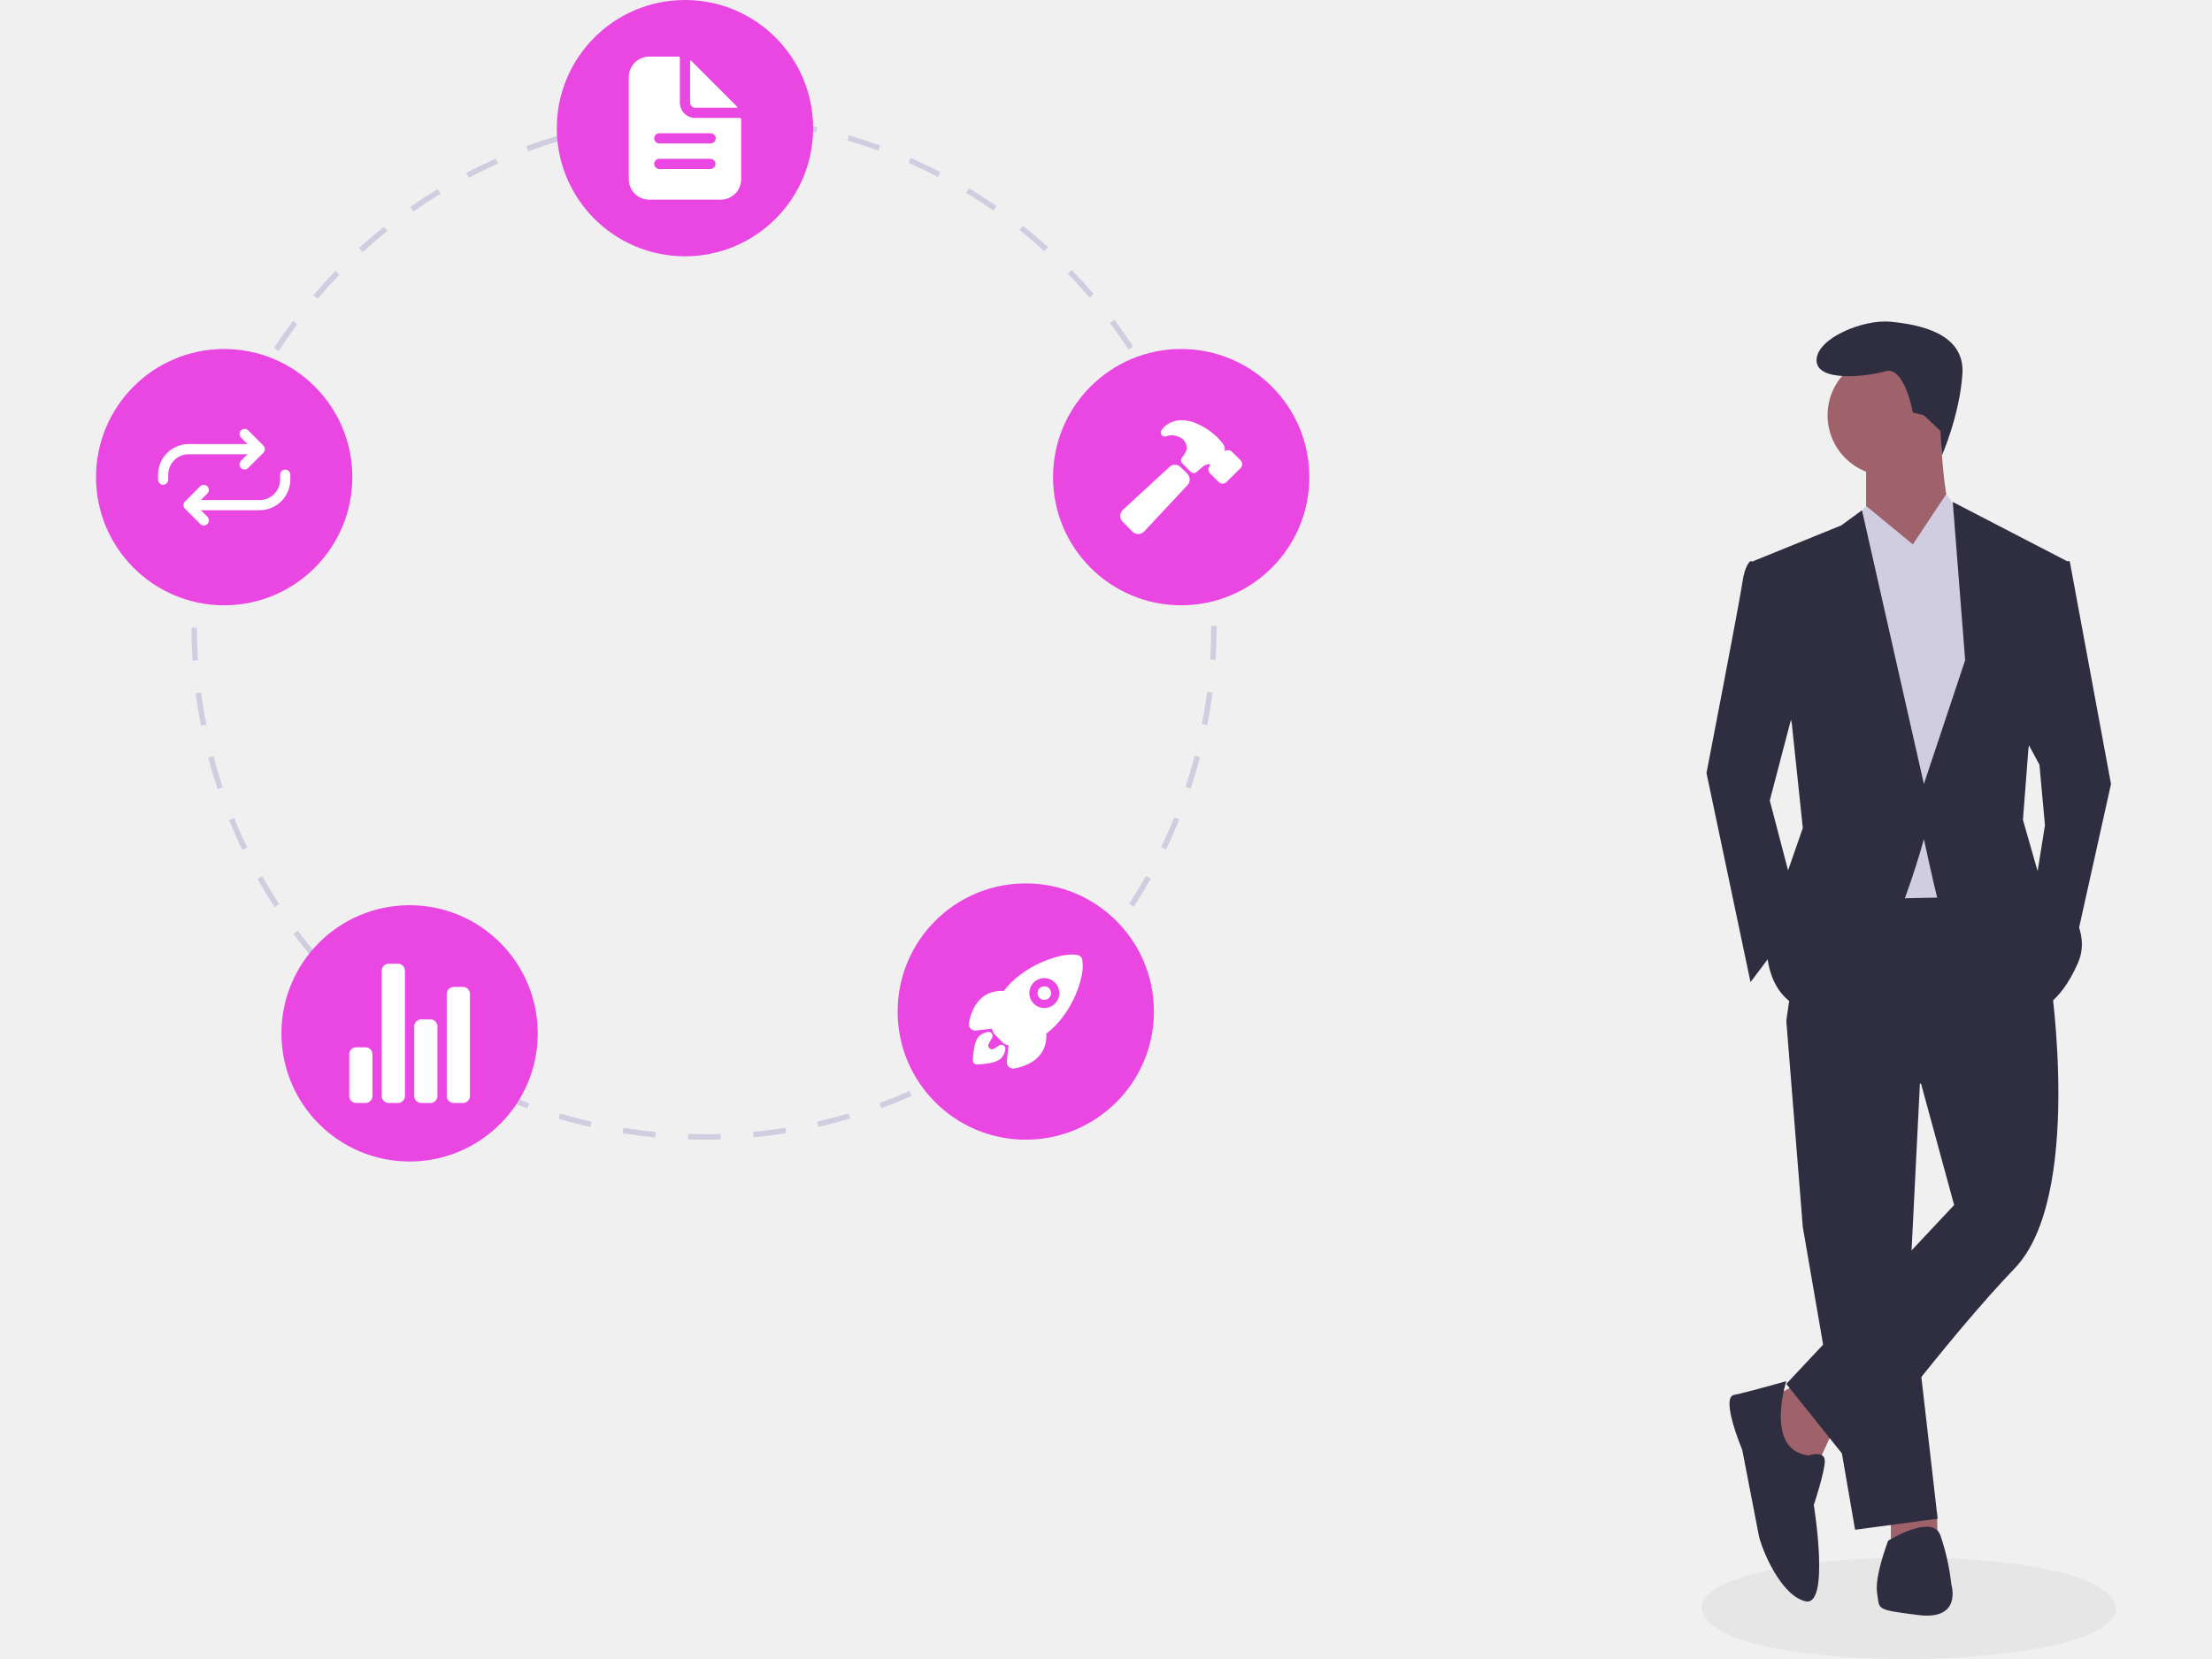
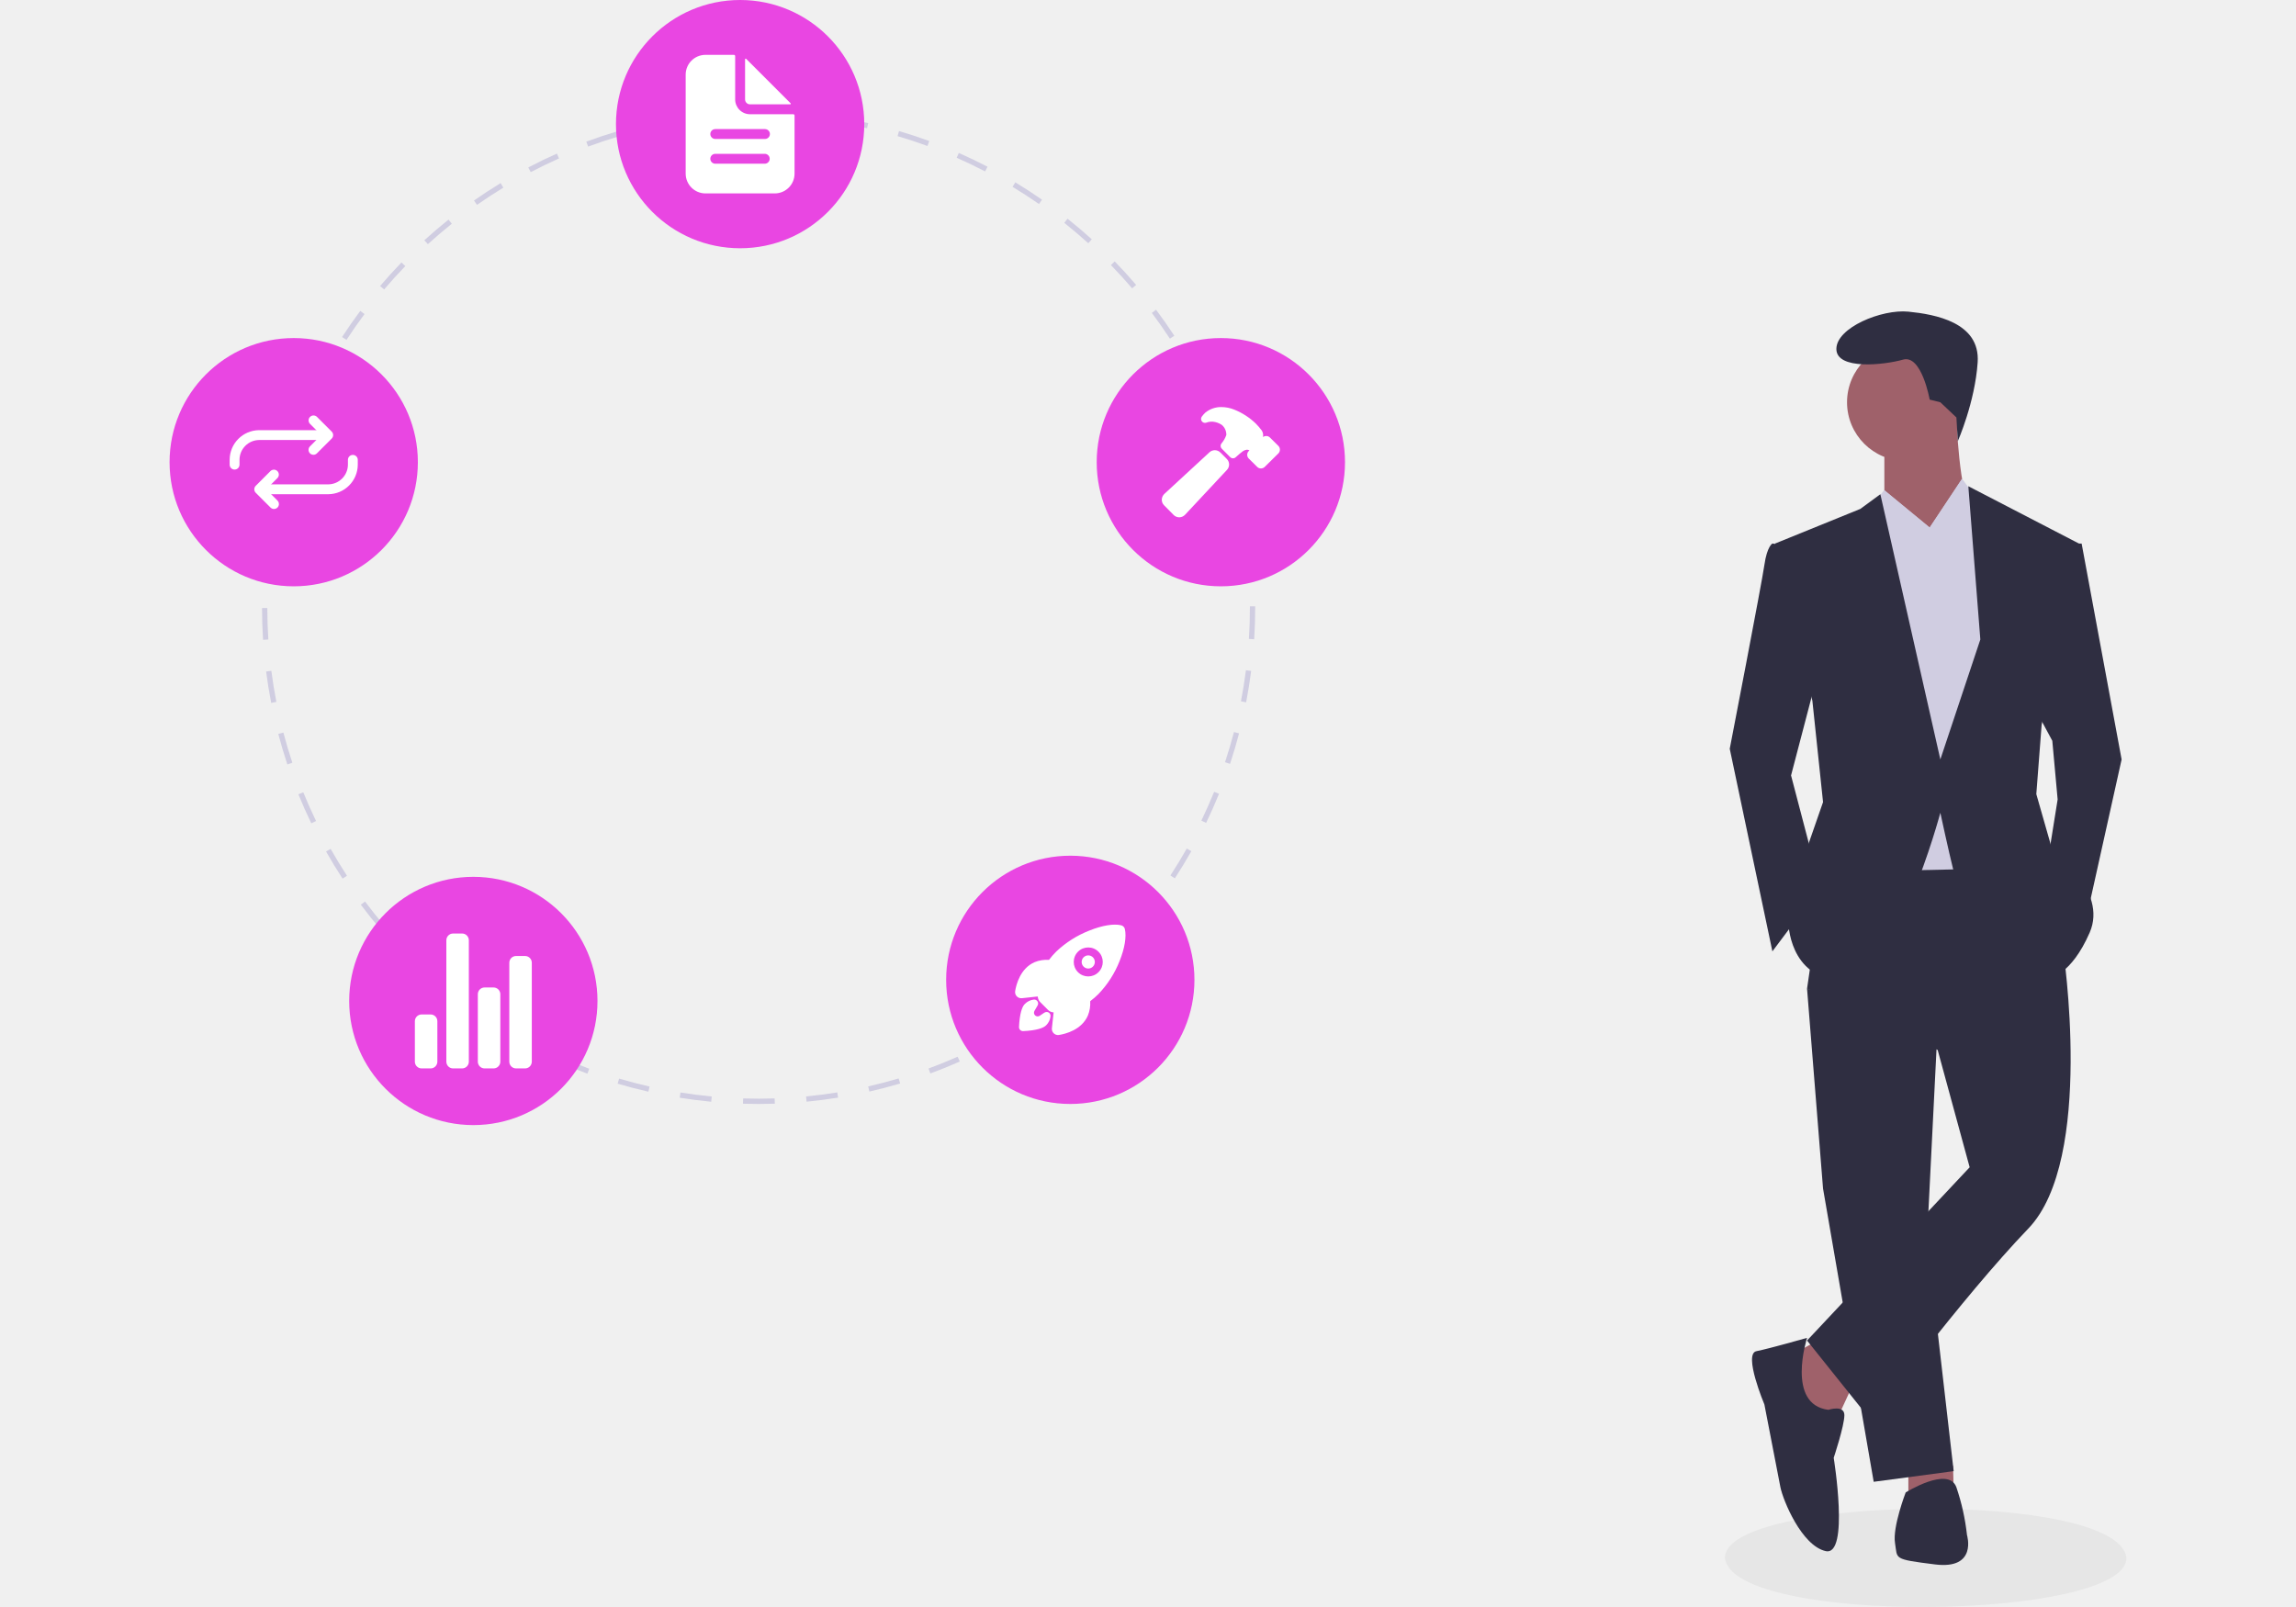
- <svg xmlns="http://www.w3.org/2000/svg" width="400" height="300" viewBox="0 0 740.84 608.466" role="img" artist="Katerina Limpitsouni" source="https://undraw.co/">
+ <svg xmlns="http://www.w3.org/2000/svg" width="500" height="350" viewBox="0 0 740.84 608.466" role="img" artist="Katerina Limpitsouni" source="https://undraw.co/">
  <path d="M970.42,735.63c.226,23.706-149.154,25.878-152.0.002C818.194,711.928,967.574,709.755,970.42,735.63Z" transform="translate(-229.5799 -145.7671)" fill="#e6e6e6" />
  <polygon points="623.966 507.569 612.864 513.624 619.929 536.837 631.03 537.846 637.086 524.726 623.966 507.569" fill="#9f616a" />
  <polygon points="658.28 553.994 658.28 565.095 675.437 564.086 675.198 554.943 658.28 553.994" fill="#9f616a" />
  <polygon points="619.929 374.348 625.984 450.042 645.16 561.058 675.437 557.021 665.345 469.217 669.382 388.478 619.929 374.348" fill="#2f2e41" />
  <path d="M930.248,463.598l-72.666,1.009-8.074,55.508,49.453,23.213,12.111,44.407L849.509,653.336l24.222,30.277s34.314-46.425,59.545-72.666,13.12-105.971,13.12-105.971Z" transform="translate(-229.5799 -145.7671)" fill="#2f2e41" />
  <circle cx="657.271" cy="152.315" r="22.203" fill="#9f616a" />
  <path d="M878.777,313.221V335.424l15.139,24.222s23.213-17.157,18.166-21.194-6.055-35.324-6.055-35.324Z" transform="translate(-229.5799 -145.7671)" fill="#9f616a" />
  <polygon points="649.197 185.62 634.058 203.786 640.114 329.941 687.548 328.932 695.622 218.925 685.53 190.666 678.607 181.247 666.354 199.749 649.197 185.62" fill="#d0cde1" />
  <path d="M854.555,396.988l-11.102,42.388,11.102,42.388-18.166,24.222-16.148-76.703s12.111-62.573,13.12-69.638,3.028-8.074,3.028-8.074l8.074,1.009Z" transform="translate(-229.5799 -145.7671)" fill="#2f2e41" />
  <polygon points="705.714 267.368 712.779 280.489 714.798 302.692 710.761 327.923 724.89 351.136 739.019 287.553 723.881 205.804 717.825 205.804 705.714 267.368" fill="#2f2e41" />
  <path d="M849.509,652.327s-14.129,4.037-19.176,5.046,3.028,20.185,3.028,20.185,5.046,26.24,6.055,31.287,8.074,22.203,17.157,24.222,3.028-35.324,3.028-35.324,4.037-12.111,4.037-16.148-6.055-2.018-6.055-2.018C841.435,677.558,849.509,652.327,849.509,652.327Z" transform="translate(-229.5799 -145.7671)" fill="#2f2e41" />
  <path d="M882.814,730.039c1.009,6.055-1.009,6.055,15.139,8.074s12.111-11.102,12.111-11.102a84.8,84.8,0,0,0-4.037-18.166c-3.028-8.074-19.176,2.018-19.176,2.018S881.805,723.983,882.814,730.039Z" transform="translate(-229.5799 -145.7671)" fill="#2f2e41" />
  <path d="M906.053,303.833l.526,8.976s6.512-14.727,7.522-29.865S897.952,264.777,887.86,263.768s-27.25,6.055-27.25,14.129,18.166,6.055,25.231,4.037,10.092,15.139,10.092,15.139l4.037,1.009Z" transform="translate(-229.5799 -145.7671)" fill="#2f2e41" />
  <polygon points="643.24 192.767 649.197 185.62 666.354 199.749 649.197 211.86 643.24 192.767" fill="#d0cde1" />
  <polygon points="685.53 190.666 678.465 181.583 666.354 199.749 681.493 210.851 685.53 190.666" fill="#d0cde1" />
  <path d="M851.527,411.117l4.037,38.351-8.074,23.213L842.444,494.885s0,21.194,20.185,22.203,37.342-63.582,37.342-63.582,3.028,14.129,5.046,22.203,36.333,40.37,36.333,40.37,8.074-1.009,15.139-17.157-14.129-31.287-14.129-31.287l-6.056-21.194,2.018-26.24L952.452,351.572,910.568,329.873l4.542,58.032-15.139,45.416-22.708-100.42-7.569,5.551L837.398,351.572Z" transform="translate(-229.5799 -145.7671)" fill="#2f2e41" />
  <path d="M452.664,563.767c-1.996-.016-4.014-.029-5.997-.091l.062-1.999c1.962.061,3.968.088,5.936.09,1.976,0,3.99-.032,5.987-.097l.064,1.998C456.697,563.734,454.661,563.767,452.664,563.767Zm-18.019-.845c-3.981-.377-8.002-.888-11.951-1.518l.315-1.975c3.906.623,7.884,1.129,11.824,1.502Zm36.092-.021-.19-1.99c3.938-.377,7.916-.888,11.822-1.517l.318,1.975C478.739,562.004,474.718,562.52,470.738,562.901Zm-59.873-3.778c-3.898-.884-7.821-1.907-11.658-3.041l.567-1.918c3.796,1.122,7.676,2.134,11.533,3.008Zm83.648-.05-.444-1.949c3.866-.882,7.745-1.898,11.53-3.022l.569,1.918C502.343,557.155,498.421,558.182,494.514,559.073Zm-106.745-6.776c-3.762-1.382-7.525-2.903-11.187-4.523l.81-1.828c3.622,1.602,7.345,3.107,11.066,4.475Zm129.833-.078-.691-1.877c3.699-1.362,7.409-2.867,11.028-4.473l.812,1.828C525.091,549.32,521.34,550.841,517.601,552.218Zm-151.887-9.68c-3.54-1.848-7.075-3.84-10.506-5.92l1.037-1.711c3.395,2.06,6.892,4.029,10.395,5.857Zm173.873-.073-.926-1.772c3.494-1.827,6.983-3.797,10.369-5.854l1.039,1.709C546.646,538.627,543.12,540.618,539.587,542.465ZM345.105,530.039c-3.279-2.288-6.528-4.715-9.659-7.211l1.247-1.564c3.098,2.471,6.313,4.871,9.557,7.135Zm215.05-.071-1.146-1.639c3.243-2.267,6.454-4.667,9.544-7.135l1.248,1.562C566.678,525.251,563.432,527.676,560.155,529.967ZM326.268,515.014c-2.964-2.69-5.878-5.51-8.66-8.378l1.436-1.393c2.752,2.838,5.636,5.627,8.569,8.29Zm252.702-.069-1.346-1.48c2.926-2.657,5.807-5.448,8.563-8.293l1.436,1.391C584.838,509.438,581.926,512.258,578.97,514.945ZM309.501,497.726c-2.595-3.043-5.125-6.208-7.521-9.407l1.601-1.199c2.371,3.166,4.874,6.298,7.442,9.308Zm286.228-.083-1.521-1.297c2.567-3.013,5.071-6.148,7.441-9.318l1.602,1.197C600.854,491.429,598.324,494.598,595.728,497.643ZM295.075,478.452c-2.188-3.351-4.293-6.811-6.258-10.284l1.741-.984c1.943,3.437,4.027,6.86,6.192,10.175Zm315.083-.108-1.676-1.092c2.166-3.321,4.249-6.751,6.193-10.195l1.742.982C614.452,471.521,612.346,474.988,610.157,478.343Zm-326.926-20.838c-1.74-3.6-3.384-7.299-4.886-10.996l1.853-.752c1.486,3.656,3.113,7.316,4.834,10.877Zm338.772-.156L620.203,456.48c1.721-3.566,3.348-7.236,4.836-10.91l1.854.75C625.389,450.034,623.744,453.745,622.004,457.349Zm-347.834-22.142c-1.265-3.799-2.421-7.685-3.436-11.55l1.935-.508c1.003,3.823,2.147,7.668,3.398,11.425Zm356.889-.212-1.898-.629c1.244-3.753,2.384-7.599,3.385-11.43l1.936.506C633.469,427.316,632.317,431.203,631.059,434.996Zm-363.008-23.082c-.764-3.924-1.411-7.925-1.922-11.893l1.983-.256c.506,3.926,1.145,7.884,1.901,11.766Zm369.099-.22-1.963-.379c.75-3.881,1.386-7.841,1.887-11.77l1.984.254C638.552,403.77,637.909,407.772,637.15,411.694ZM264.973,388.031c-.256-3.986-.389-8.038-.393-12.043l2-.002c.004,3.963.135,7.972.389,11.916Zm375.228-.224-1.996-.127c.249-3.94.375-7.949.375-11.913l-.001-.438h2l.001.432C640.58,379.773,640.452,383.824,640.201,387.807ZM266.942,364.072l-1.996-.123c.248-3.994.627-8.029,1.128-11.994l1.984.25C267.562,356.128,267.187,360.121,266.942,364.072Zm371.236-.656c-.26-3.953-.649-7.944-1.158-11.862l1.982-.258c.515,3.96.909,7.993,1.172,11.989ZM269.931,340.435l-1.964-.378c.754-3.925,1.648-7.879,2.655-11.751l1.936.503C271.561,332.64,270.678,336.551,269.931,340.435Zm365.171-.645c-.762-3.886-1.66-7.794-2.668-11.617l1.934-.51c1.02,3.864,1.927,7.814,2.697,11.742ZM275.93,317.377l-1.899-.627c1.255-3.8,2.653-7.612,4.154-11.331l1.855.749C278.554,309.846,277.171,313.617,275.93,317.377Zm353.095-.624c-1.256-3.754-2.649-7.514-4.143-11.177l1.852-.755c1.51,3.702,2.919,7.503,4.188,11.297ZM284.863,295.25l-1.803-.867c1.735-3.606,3.611-7.205,5.575-10.695l1.743.981C288.435,288.122,286.579,291.682,284.863,295.25Zm335.172-.545c-1.723-3.551-3.585-7.098-5.538-10.542l1.74-.986c1.974,3.48,3.856,7.066,5.597,10.656ZM296.56,274.465l-1.677-1.091c2.181-3.353,4.501-6.68,6.895-9.89l1.604,1.195C301.014,267.856,298.718,271.148,296.56,274.465Zm311.732-.471c-2.164-3.305-4.466-6.587-6.843-9.754l1.6-1.2c2.402,3.201,4.729,6.518,6.917,9.858ZM310.812,255.354l-1.523-1.295c2.59-3.047,5.313-6.051,8.094-8.928l1.438,1.39C316.07,249.367,313.376,252.339,310.812,255.354Zm283.185-.412c-2.571-3.006-5.274-5.97-8.032-8.808l1.434-1.394c2.788,2.868,5.52,5.863,8.118,8.901Zm-266.623-16.725-1.347-1.479c2.959-2.696,6.042-5.328,9.16-7.823l1.25,1.562C333.352,232.945,330.303,235.549,327.374,238.216Zm250.011-.363c-2.933-2.655-5.99-5.251-9.09-7.717l1.246-1.565c3.132,2.493,6.223,5.117,9.186,7.8ZM345.973,223.33l-1.147-1.638c3.272-2.293,6.663-4.511,10.078-6.591l1.041,1.708C352.566,218.868,349.211,221.062,345.973,223.33Zm212.758-.318c-3.256-2.266-6.621-4.453-10.003-6.499l1.035-1.711c3.418,2.068,6.82,4.278,10.11,6.568ZM366.307,210.942l-.929-1.771c3.536-1.854,7.18-3.619,10.831-5.245l.813,1.827C373.41,207.361,369.805,209.107,366.307,210.942Zm172.02-.274c-3.512-1.828-7.131-3.566-10.758-5.166l.808-1.83c3.665,1.617,7.324,3.374,10.874,5.221Zm-150.281-9.401-.694-1.876c3.75-1.387,7.595-2.67,11.429-3.813l.571,1.917C395.559,198.625,391.755,199.895,388.046,201.267Zm128.452-.227c-3.717-1.36-7.526-2.616-11.32-3.732l.564-1.919c3.835,1.128,7.685,2.398,11.443,3.773ZM410.878,194.46l-.446-1.949c3.891-.892,7.869-1.668,11.824-2.311l.32,1.975C418.663,192.81,414.727,193.578,410.878,194.46Zm82.763-.145c-3.856-.869-7.795-1.624-11.706-2.244l.313-1.976c3.953.627,7.934,1.39,11.832,2.269Zm-59.245-3.67-.193-1.99c3.971-.385,8.015-.648,12.021-.782l.066,1.999C442.326,190.003,438.325,190.263,434.396,190.644Zm35.713-.062c-3.935-.368-7.938-.614-11.896-.731l.06-1.999c4.0.119,8.046.368,12.022.739Z" transform="translate(-229.5799 -145.7671)" fill="#d0cde1" />
  <circle cx="216" cy="47" r="47" fill="#e946e2" />
  <circle cx="398" cy="175" r="47" fill="#e946e2" />
  <circle cx="341" cy="371" r="47" fill="#e946e2" />
  <circle cx="115" cy="379" r="47" fill="#e946e2" />
  <circle cx="47" cy="175" r="47" fill="#e946e2" />
  <path d="M465.721,189.02H449.327a5.621,5.621,0,0,1-5.621-5.621V167.005a.468.468,0,0,0-.468-.468H432.465a7.494,7.494,0,0,0-7.494,7.494v37.472a7.494,7.494,0,0,0,7.494,7.494H458.695a7.494,7.494,0,0,0,7.494-7.494V189.488A.468.468,0,0,0,465.721,189.02ZM454.948,207.756H436.212a1.874,1.874,0,1,1,0-3.747H454.948a1.874,1.874,0,0,1,0,3.747Zm0-9.368H436.212a1.874,1.874,0,1,1,0-3.747H454.948a1.874,1.874,0,1,1,0,3.747Z" transform="translate(-229.5799 -145.7671)" fill="#fff" />
  <path d="M464.693,184.874l-16.84-16.84a.234.234,0,0,0-.399.165v15.201a1.874,1.874,0,0,0,1.874,1.874h15.201a.234.234,0,0,0,.165-.399Z" transform="translate(-229.5799 -145.7671)" fill="#fff" />
  <path d="M577.378,507.508a2.491,2.491,0,1,0,1.762.729A2.491,2.491,0,0,0,577.378,507.508Z" transform="translate(-229.5799 -145.7671)" fill="#fff" />
  <path d="M591.245,497.548v-.008a1.904,1.904,0,0,0-1.412-1.428c-2.781-.678-7.156.045-12.004,1.986a38.607,38.607,0,0,0-12.559,7.953,29.929,29.929,0,0,0-2.758,3.157,12.232,12.232,0,0,0-5.466.878c-5.388,2.371-6.927,8.44-7.337,10.932a2.333,2.333,0,0,0,2.537,2.706h.012l6.003-.655c.007.077.016.147.022.211a3.207,3.207,0,0,0,.924,1.934l2.929,2.931a3.198,3.198,0,0,0,1.933.925l.201.021-.653,5.995v.012a2.333,2.333,0,0,0,2.081,2.561q.108.011.216.012a2.357,2.357,0,0,0,.387-.032c2.506-.403,8.572-1.923,10.937-7.341a12.342,12.342,0,0,0,.882-5.444,29.378,29.378,0,0,0,3.168-2.758,38.329,38.329,0,0,0,7.961-12.461C591.179,504.843,591.906,500.435,591.245,497.548Zm-9.991,16.32a5.485,5.485,0,1,1-.004-7.756l.004.004a5.441,5.441,0,0,1,.058,7.694Z" transform="translate(-229.5799 -145.7671)" fill="#fff" />
  <path d="M561.8,528.94a1.493,1.493,0,0,0-1.027.249c-.596.408-1.195.811-1.8,1.204a1.392,1.392,0,0,1-1.96-1.866l1.134-1.96a1.493,1.493,0,0,0-1.415-2.325,5.716,5.716,0,0,0-3.325,1.629c-.342.343-1.38,1.382-1.939,5.344a33.401,33.401,0,0,0-.3,3.432,1.493,1.493,0,0,0,1.454,1.531q.019.001.039 0h.037a33.585,33.585,0,0,0,3.434-.299c3.963-.56,5.003-1.6,5.345-1.941a5.645,5.645,0,0,0,1.623-3.335A1.493,1.493,0,0,0,561.8,528.94Z" transform="translate(-229.5799 -145.7671)" fill="#fff" />
  <path d="M328.405,550.307h-3.405a2.554,2.554,0,0,1-2.554-2.554V532.429a2.554,2.554,0,0,1,2.554-2.554h3.405a2.554,2.554,0,0,1,2.554,2.554V547.753A2.554,2.554,0,0,1,328.405,550.307Z" transform="translate(-229.5799 -145.7671)" fill="#fff" />
  <path d="M352.242,550.307h-3.405a2.554,2.554,0,0,1-2.554-2.554V522.213a2.554,2.554,0,0,1,2.554-2.554h3.405a2.554,2.554,0,0,1,2.554,2.554V547.753A2.554,2.554,0,0,1,352.242,550.307Z" transform="translate(-229.5799 -145.7671)" fill="#fff" />
  <path d="M364.16,550.307h-3.405a2.554,2.554,0,0,1-2.554-2.554V510.295a2.554,2.554,0,0,1,2.554-2.554h3.405a2.554,2.554,0,0,1,2.554,2.554V547.753A2.554,2.554,0,0,1,364.16,550.307Z" transform="translate(-229.5799 -145.7671)" fill="#fff" />
  <path d="M340.323,550.307H336.918a2.554,2.554,0,0,1-2.554-2.554V501.781a2.554,2.554,0,0,1,2.554-2.554h3.405a2.554,2.554,0,0,1,2.554,2.554V547.753A2.554,2.554,0,0,1,340.323,550.307Z" transform="translate(-229.5799 -145.7671)" fill="#fff" />
  <path d="M629.831,319.536l-2.433-2.434a2.982,2.982,0,0,0-4.206-.011l-16.915,15.61a3.159,3.159,0,0,0-1.058,2.149,2.992,2.992,0,0,0,.858,2.231l3.634,3.674.007.007a3.009,3.009,0,0,0,2.114.878h.11a3.129,3.129,0,0,0,2.159-1.041L629.821,323.761a2.982,2.982,0,0,0,.018-4.217Z" transform="translate(-229.5799 -145.7671)" fill="#fff" />
  <path d="M649.384,314.617l-.029-.029-3.193-3.161a2,2,0,0,0-1.424-.583,2.04,2.04,0,0,0-1.192.386c0-.04.006-.079.008-.114a3.406,3.406,0,0,0-.485-2.35,24.039,24.039,0,0,0-2.311-2.678l-.007-.007a25.222,25.222,0,0,0-8.081-5.212,13.003,13.003,0,0,0-4.946-.974,9.426,9.426,0,0,0-6.033,2.113,11.174,11.174,0,0,0-1.321,1.511,1.491,1.491,0,0,0,1.738,2.268,6.936,6.936,0,0,1,.799-.245,5.913,5.913,0,0,1,1.719-.107,7.228,7.228,0,0,1,3.326,1.22,4.79,4.79,0,0,1,1.701,3.829,9.939,9.939,0,0,1-1.864,3.213,1.491,1.491,0,0,0,.135,1.957l3.206,3.206a1.491,1.491,0,0,0,2.05.058c.907-.81,2.288-2.03,2.77-2.329a3.47,3.47,0,0,1,1.37-.54,1.787,1.787,0,0,1,1.052.222.116.116,0,0,1-.029.089l-.17.161-.028.026a2.005,2.005,0,0,0-.005,2.836l.01.01,3.192,3.16a1.999,1.999,0,0,0,1.424.582,2.022,2.022,0,0,0,1.418-.578l5.171-5.108c.018-.018.035-.036.052-.055A2.038,2.038,0,0,0,649.384,314.617Z" transform="translate(-229.5799 -145.7671)" fill="#fff" />
  <path d="M284.042,317.969a1.866,1.866,0,0,1-1.319-3.185l4.278-4.278-4.278-4.278a1.866,1.866,0,0,1,2.638-2.638l5.597,5.597a1.865,1.865,0,0,1,0,2.638l-5.597,5.597A1.86,1.86,0,0,1,284.042,317.969Z" transform="translate(-229.5799 -145.7671)" fill="#fff" />
  <path d="M254.193,323.565a1.866,1.866,0,0,1-1.866-1.866v-1.866a11.249,11.249,0,0,1,11.188-11.194h24.258a1.866,1.866,0,1,1,0,3.731H263.521a7.507,7.507,0,0,0-7.462,7.468v1.86A1.866,1.866,0,0,1,254.193,323.565Z" transform="translate(-229.5799 -145.7671)" fill="#fff" />
  <path d="M269.118,338.49a1.86,1.86,0,0,1-1.319-.546l-5.597-5.597a1.865,1.865,0,0,1,0-2.638l5.597-5.597a1.866,1.866,0,0,1,2.638,2.638l-4.278,4.278,4.278,4.278a1.866,1.866,0,0,1-1.319,3.185Z" transform="translate(-229.5799 -145.7671)" fill="#fff" />
  <path d="M265.386,332.893a1.866,1.866,0,0,1,0-3.731H289.639a7.507,7.507,0,0,0,7.462-7.468v-1.86a1.866,1.866,0,0,1,3.731,0v1.866a11.249,11.249,0,0,1-11.188,11.194Z" transform="translate(-229.5799 -145.7671)" fill="#fff" />
</svg>
